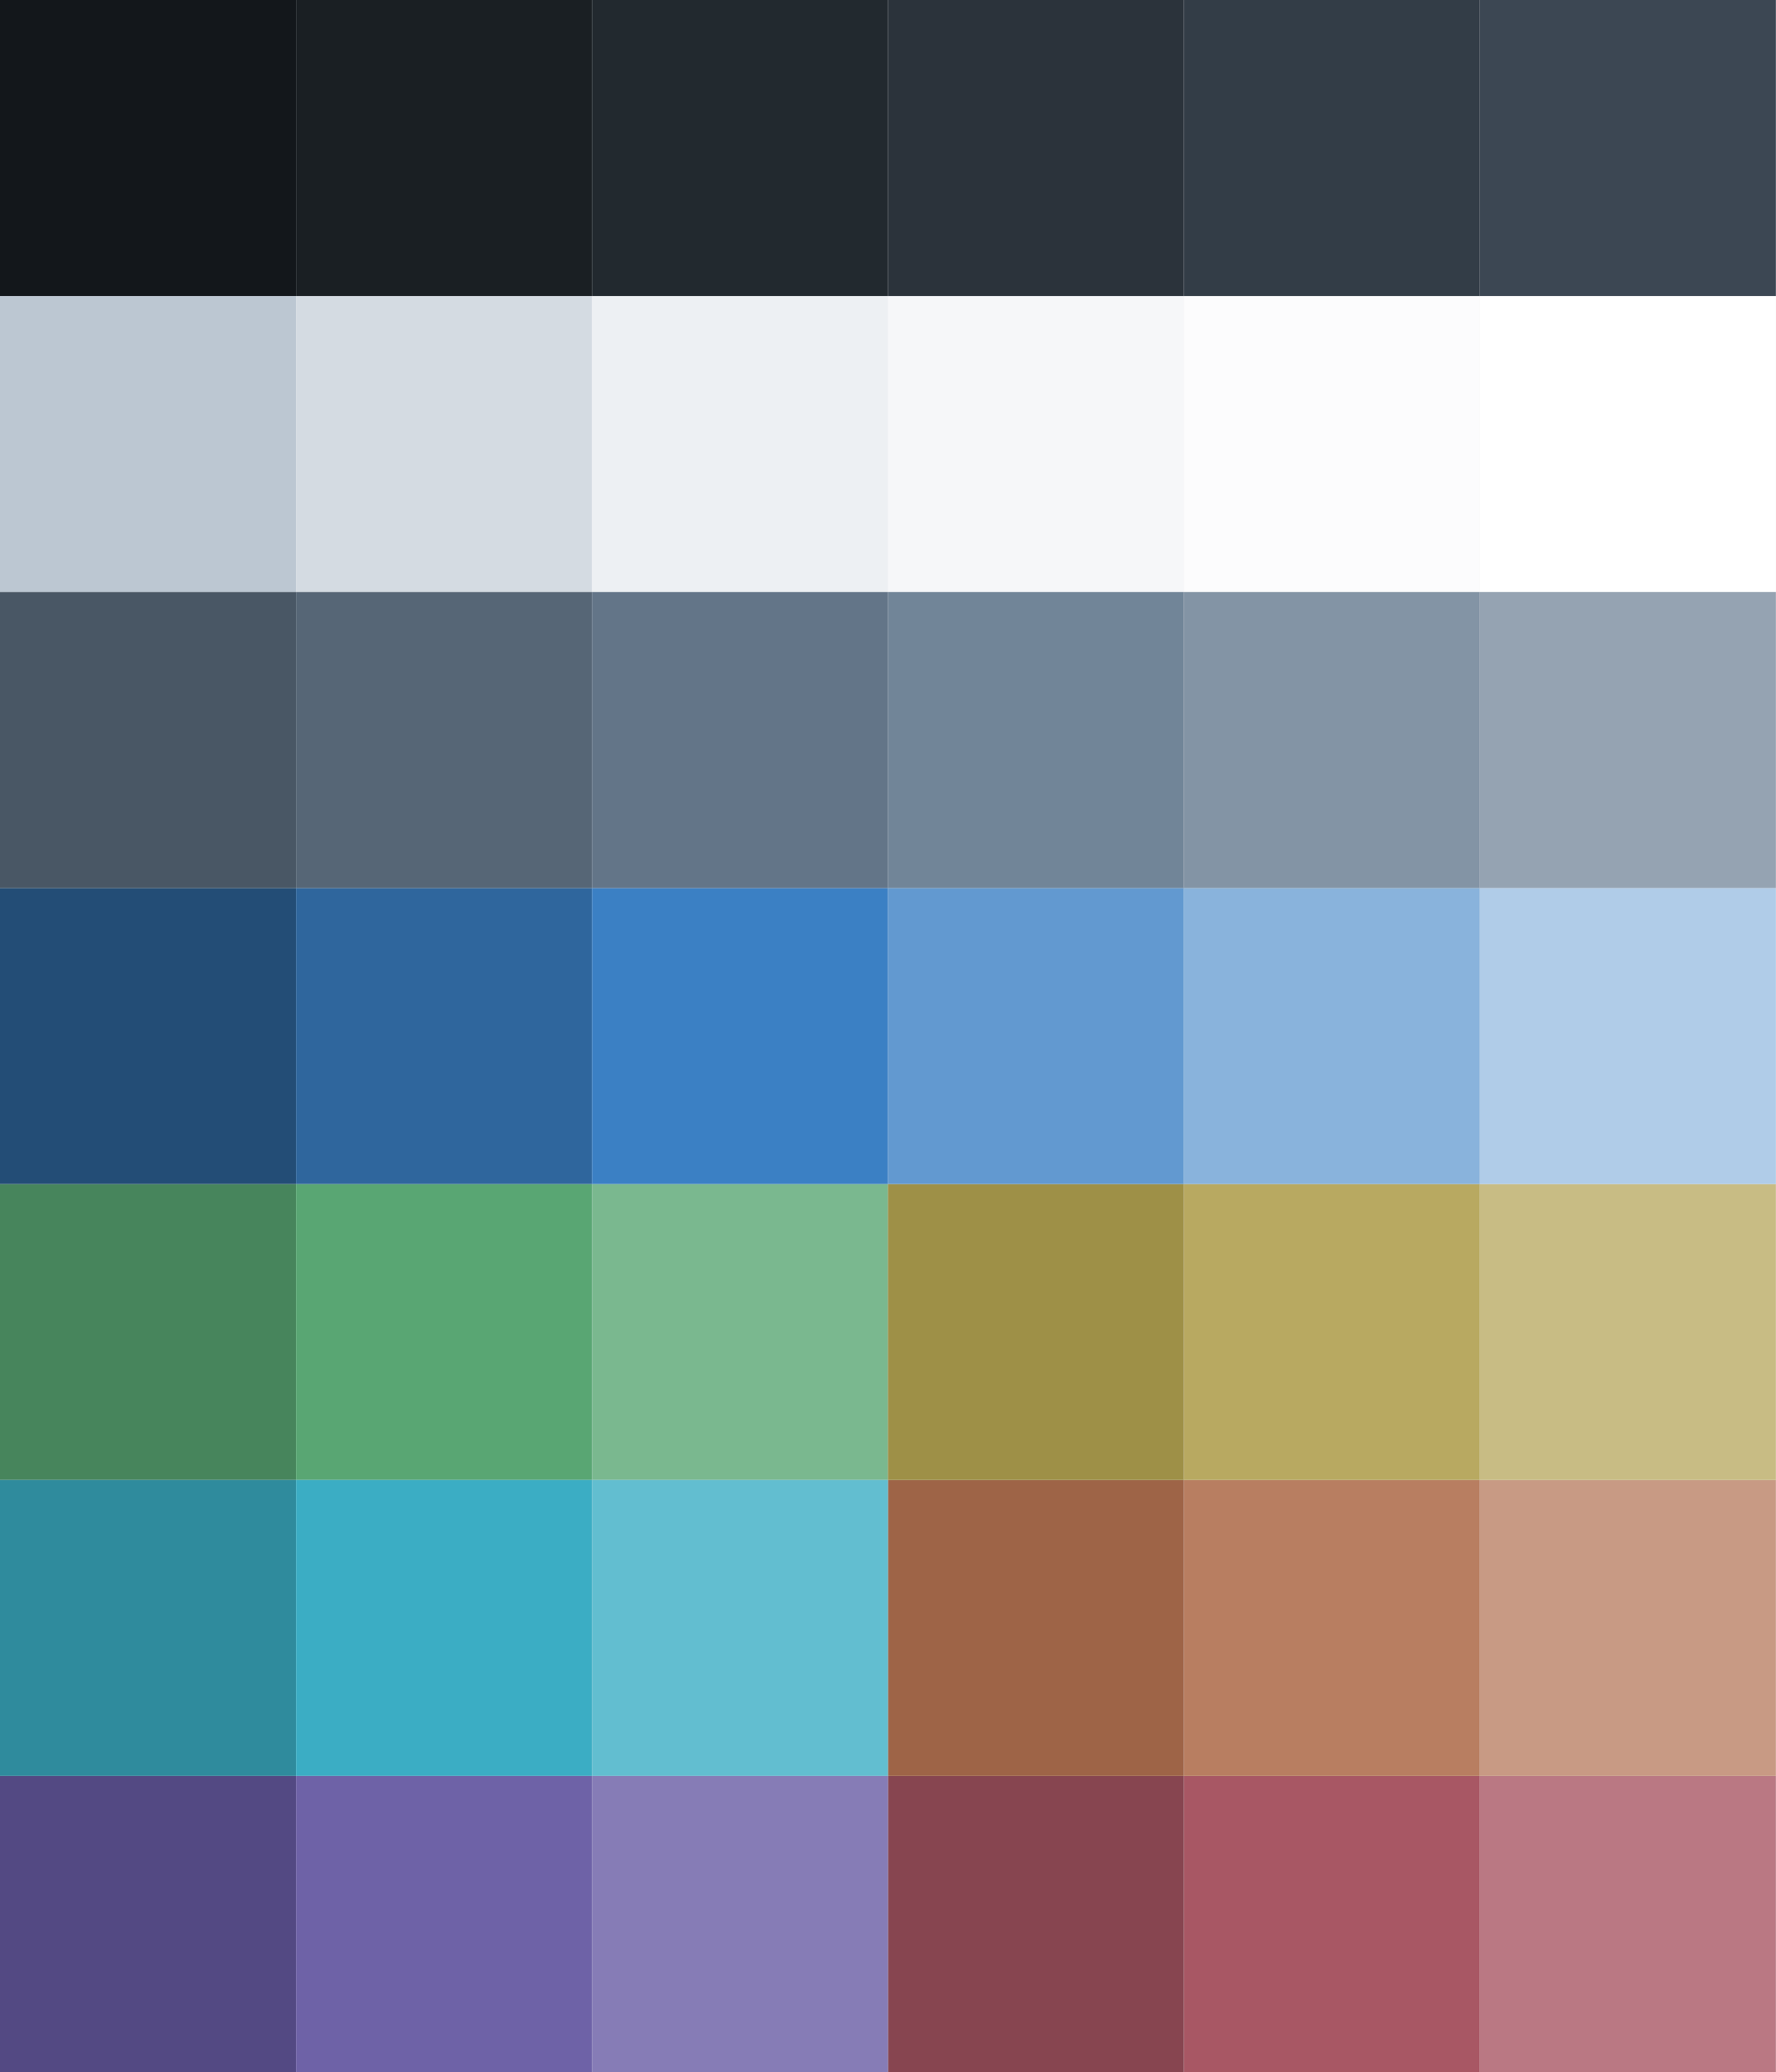
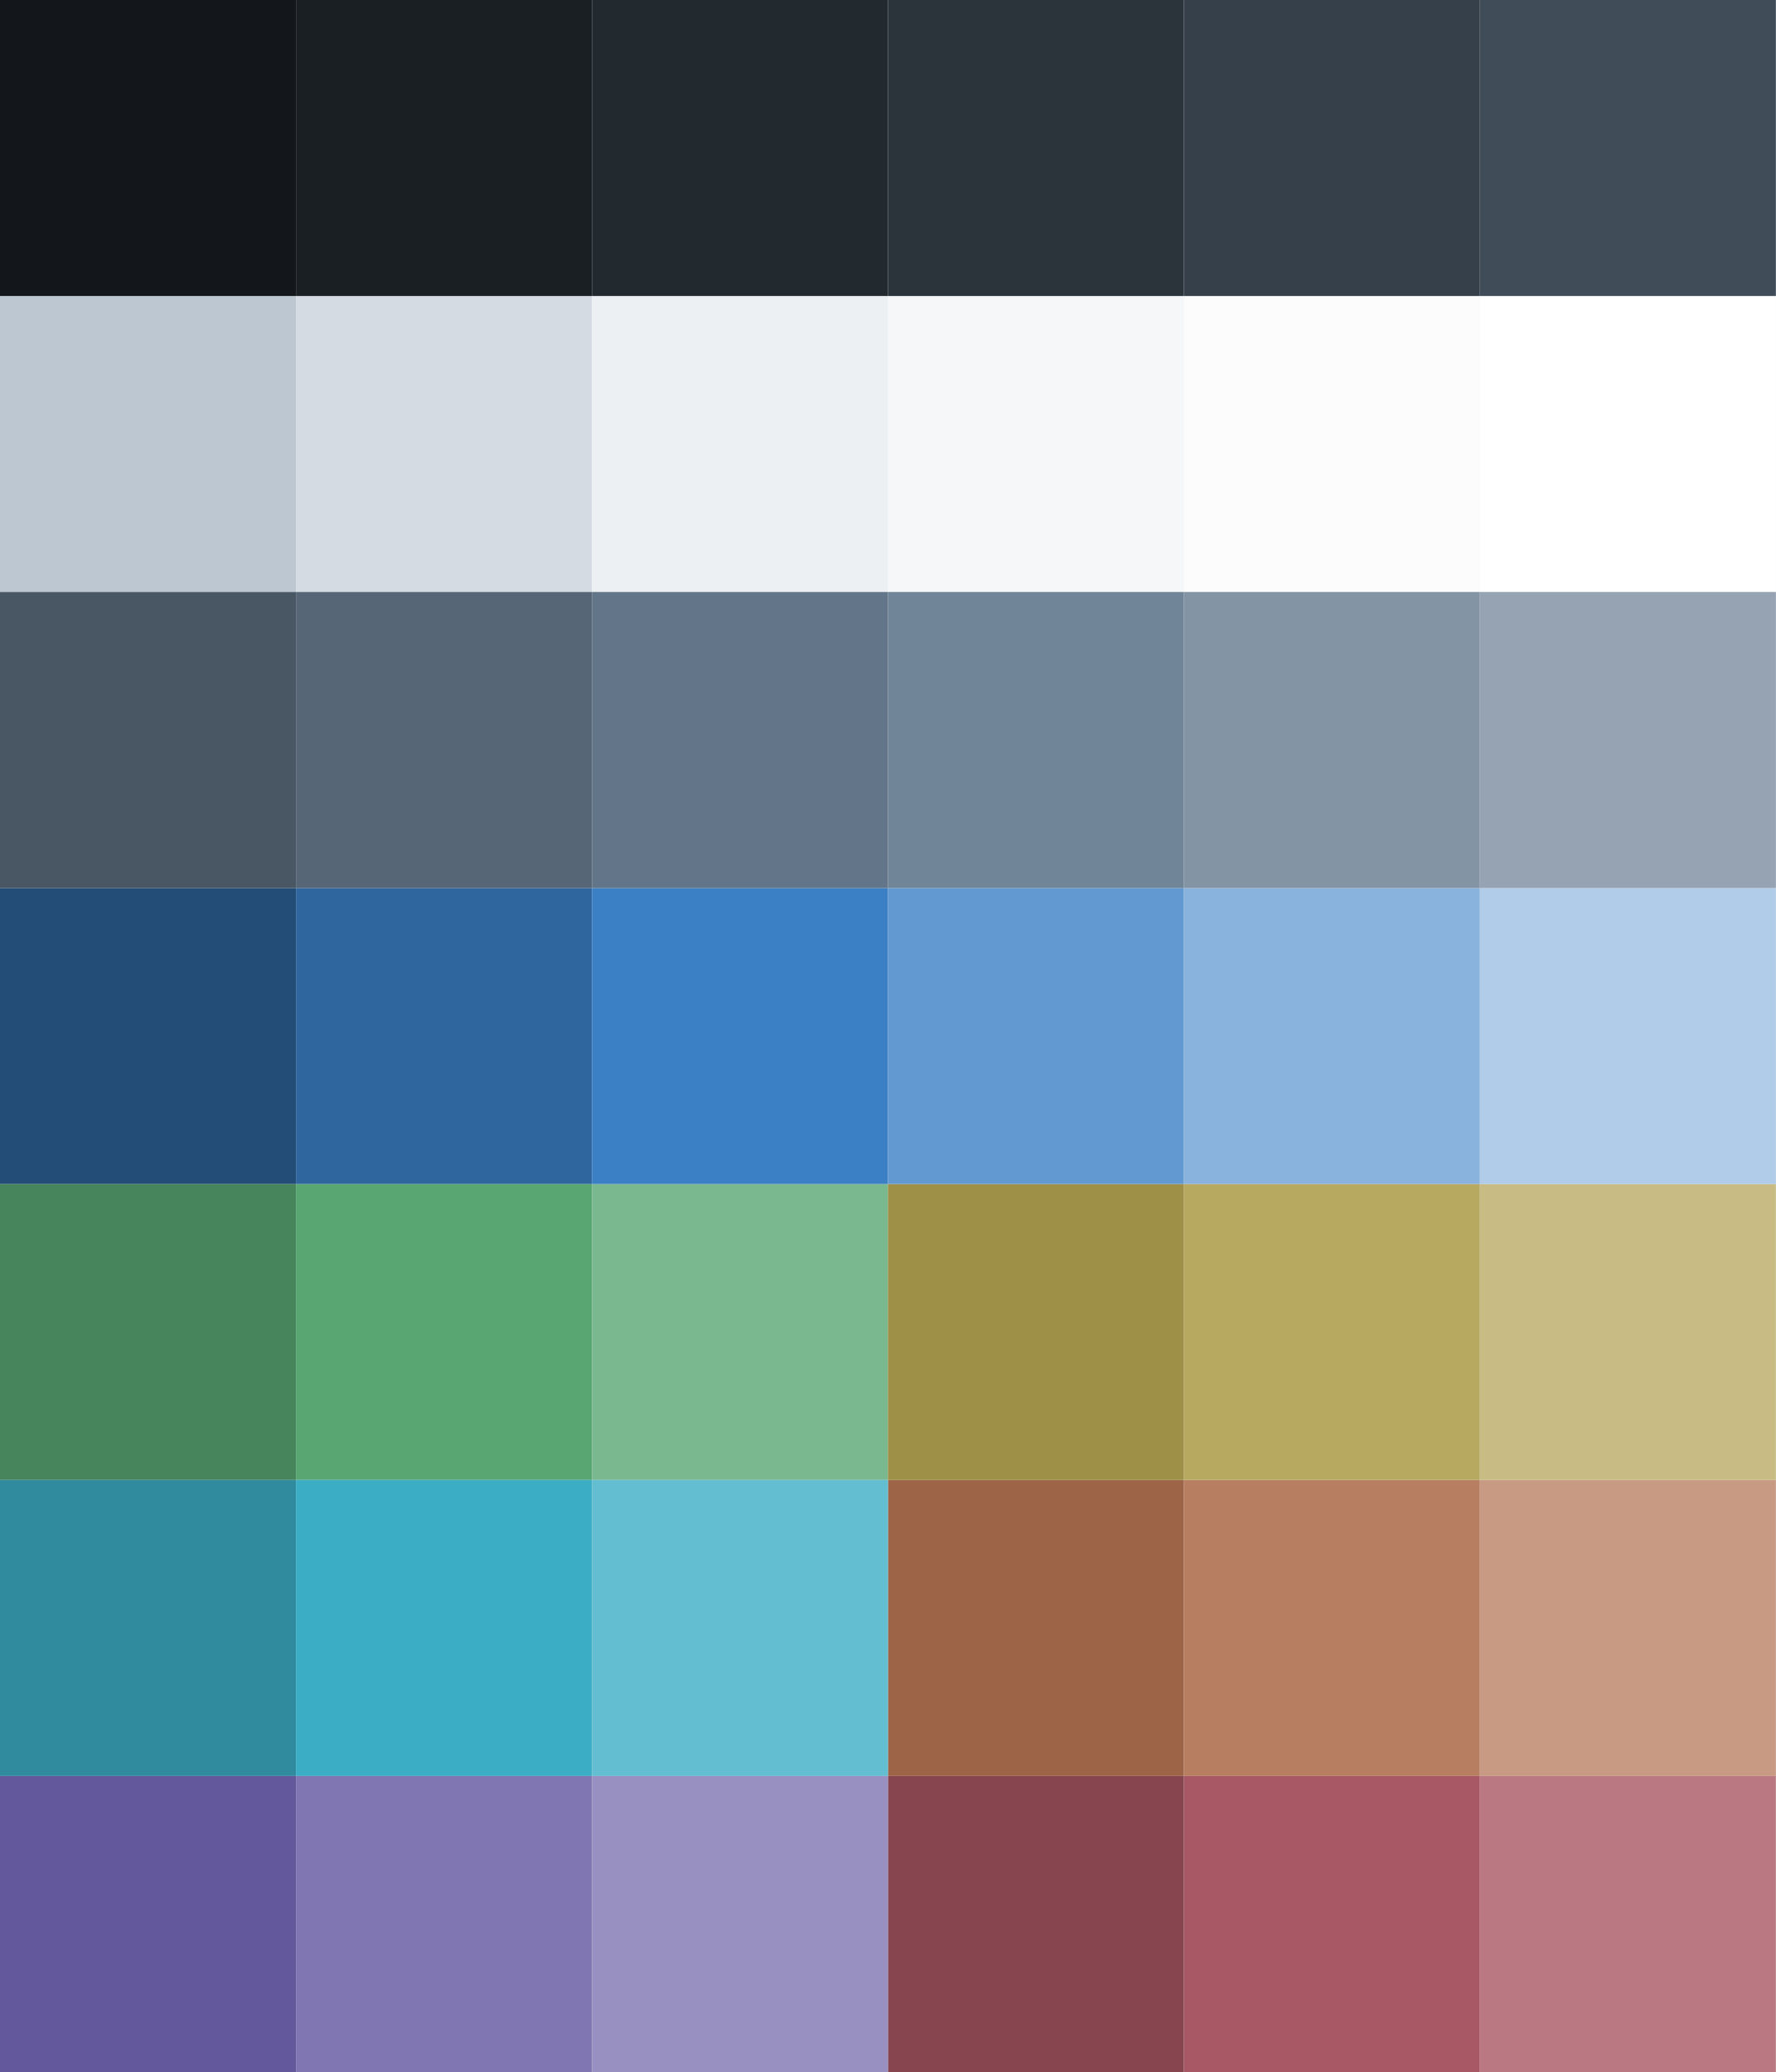
<svg xmlns="http://www.w3.org/2000/svg" width="100%" height="100%" viewBox="0 0 384 448" version="1.1" xml:space="preserve" style="fill-rule:evenodd;clip-rule:evenodd;stroke-linejoin:round;stroke-miterlimit:2;">
  <rect id="Sebec" x="0" y="-0" width="384" height="448" style="fill:none;" />
  <clipPath id="_clip1">
    <rect x="0" y="-0" width="384" height="448" />
  </clipPath>
  <g clip-path="url(#_clip1)">
    <g id="Green">
      <rect id="Green0" x="0" y="256" width="64" height="64" style="fill:#47855c;" />
      <rect id="Green1" x="64" y="256" width="64" height="64" style="fill:#59a673;" />
      <rect id="Green2" x="128" y="256" width="64" height="64" style="fill:#7ab88f;" />
    </g>
    <g id="Red">
      <path id="Red0" d="M256,384l-64,0l-0,64l64,-0l-0,-64Z" style="fill:#874550;" />
      <path id="Red1" d="M320,384l-64,0l0,64l64,-0l0,-64Z" style="fill:#a85764;" />
      <path id="Red2" d="M384,384l-64,-0l-0,64l64,-0l-0,-64Z" style="fill:#ba7883;" />
    </g>
    <g id="Orange">
      <path id="Orange0" d="M256,320l-64,0l0,64l64,0l0,-64Z" style="fill:#9e6447;" />
      <path id="Orange1" d="M320,320l-64,0l0,64l64,0l0,-64Z" style="fill:#b87e61;" />
      <path id="Orange2" d="M384,320l-64,0l0,64l64,0l0,-64Z" style="fill:#c89a84;" />
    </g>
    <g id="Yellow">
      <path id="Yellow0" d="M256,256l-64,0l-0,64l64,0l-0,-64Z" style="fill:#9e9047;" />
      <path id="Yellow1" d="M320,256l-64,0l0,64l64,0l0,-64Z" style="fill:#b8a961;" />
      <path id="Yellow2" d="M384,256l-64,0l-0,64l64,0l-0,-64Z" style="fill:#c8bc84;" />
    </g>
    <g id="Cyan">
      <rect id="Cyan0" x="-0" y="320" width="64" height="64" style="fill:#2f8b9d;" />
      <rect id="Cyan1" x="64" y="320" width="64" height="64" style="fill:#3badc4;" />
      <rect id="Cyan2" x="128" y="320" width="64" height="64" style="fill:#62bed0;" />
    </g>
    <g id="Purple">
-       <path id="Purple0" d="M64,384l-64,0l0,64l64,0l0,-64Z" style="fill:#534983;" />
-       <path id="Purple1" d="M128,384l-64,0l0,64l64,0l0,-64Z" style="fill:#6e62a7;" />
-       <path id="Purple2" d="M192,384l-64,0l0,64l64,0l0,-64Z" style="fill:#867cb6;" />
+       <path id="Purple0" d="M64,384l-64,0l0,64l64,0l0,-64Z" style="fill:#64589d;" />
+       <path id="Purple1" d="M128,384l-64,0l0,64l64,0l0,-64Z" style="fill:#8076b2;" />
+       <path id="Purple2" d="M192,384l-64,0l0,64l64,0l0,-64Z" style="fill:#9890c1;" />
    </g>
    <g id="Blue">
      <path id="Blue0" d="M0,192l64,0l0,64l-64,-0l0,-64Z" style="fill:#234d76;" />
      <path id="Blue1" d="M64,192l64,0l0,64l-64,0l0,-64Z" style="fill:#2f669d;" />
      <path id="Blue2" d="M128,192l64,0l0,64l-64,-0l0,-64Z" style="fill:#3b80c4;" />
      <path id="Blue3" d="M192,192l64,0l0,64l-64,-0l0,-64Z" style="fill:#6299d0;" />
      <path id="Blue4" d="M256,192l64,-0l0,64l-64,-0l0,-64Z" style="fill:#89b3dc;" />
      <path id="Blue5" d="M320,192l64,0l0,64l-64,-0l0,-64Z" style="fill:#b0cce8;" />
    </g>
    <g id="White">
      <path id="White0" d="M0,64l64,0l0,64l-64,0l0,-64Z" style="fill:#bcc7d2;" />
      <path id="White1" d="M64,64l64,0l0,64l-64,0l0,-64Z" style="fill:#d4dbe2;" />
      <path id="White2" d="M128,64l64,0l0,64l-64,0l0,-64Z" style="fill:#edf0f3;" />
      <path id="White3" d="M192,64l64,0l0,64l-64,0l0,-64Z" style="fill:#f6f7f9;" />
      <path id="White4" d="M256,64l64,0l0,64l-64,0l0,-64Z" style="fill:#fcfcfd;" />
      <path id="White5" d="M320,64l64,0l0,64l-64,0l0,-64Z" style="fill:#fff;" />
    </g>
    <g id="Gray">
      <rect id="Gray0" x="0" y="128" width="64" height="64" style="fill:#495765;" />
      <rect id="Gray1" x="64" y="128" width="64" height="64" style="fill:#566676;" />
      <rect id="Gray2" x="128" y="128" width="64" height="64" style="fill:#637588;" />
      <path id="Gray3" d="M192,128l64,0l0,64l-64,0l0,-64Z" style="fill:#718598;" />
      <path id="Gray4" d="M256,128l64,0l0,64l-64,0l0,-64Z" style="fill:#8394a5;" />
      <path id="Gray5" d="M320,128l64,0l0,64l-64,0l0,-64Z" style="fill:#95a3b2;" />
    </g>
    <g id="Black">
      <rect id="Black0" x="0" y="-0" width="64" height="64" style="fill:#13171b;" />
      <rect id="Black1" x="64" y="-0" width="64" height="64" style="fill:#1a1f23;" />
      <rect id="Black2" x="128" y="-0" width="64" height="64" style="fill:#22292f;" />
      <path id="Black3" d="M192,-0l64,-0l0,64l-64,-0l0,-64Z" style="fill:#2b333b;" />
-       <path id="Black4" d="M256,-0l64,-0l0,64l-64,-0l0,-64Z" style="fill:#333d47;" />
-       <path id="Black5" d="M320,-0l64,-0l0,64l-64,-0l0,-64Z" style="fill:#3c4753;" />
+       <path id="Black4" d="M256,-0l64,-0l0,64l-64,-0l0,-64Z" style="fill:#36404a;" />
+       <path id="Black5" d="M320,-0l64,-0l0,64l-64,-0l0,-64Z" style="fill:#404d59;" />
    </g>
  </g>
</svg>
